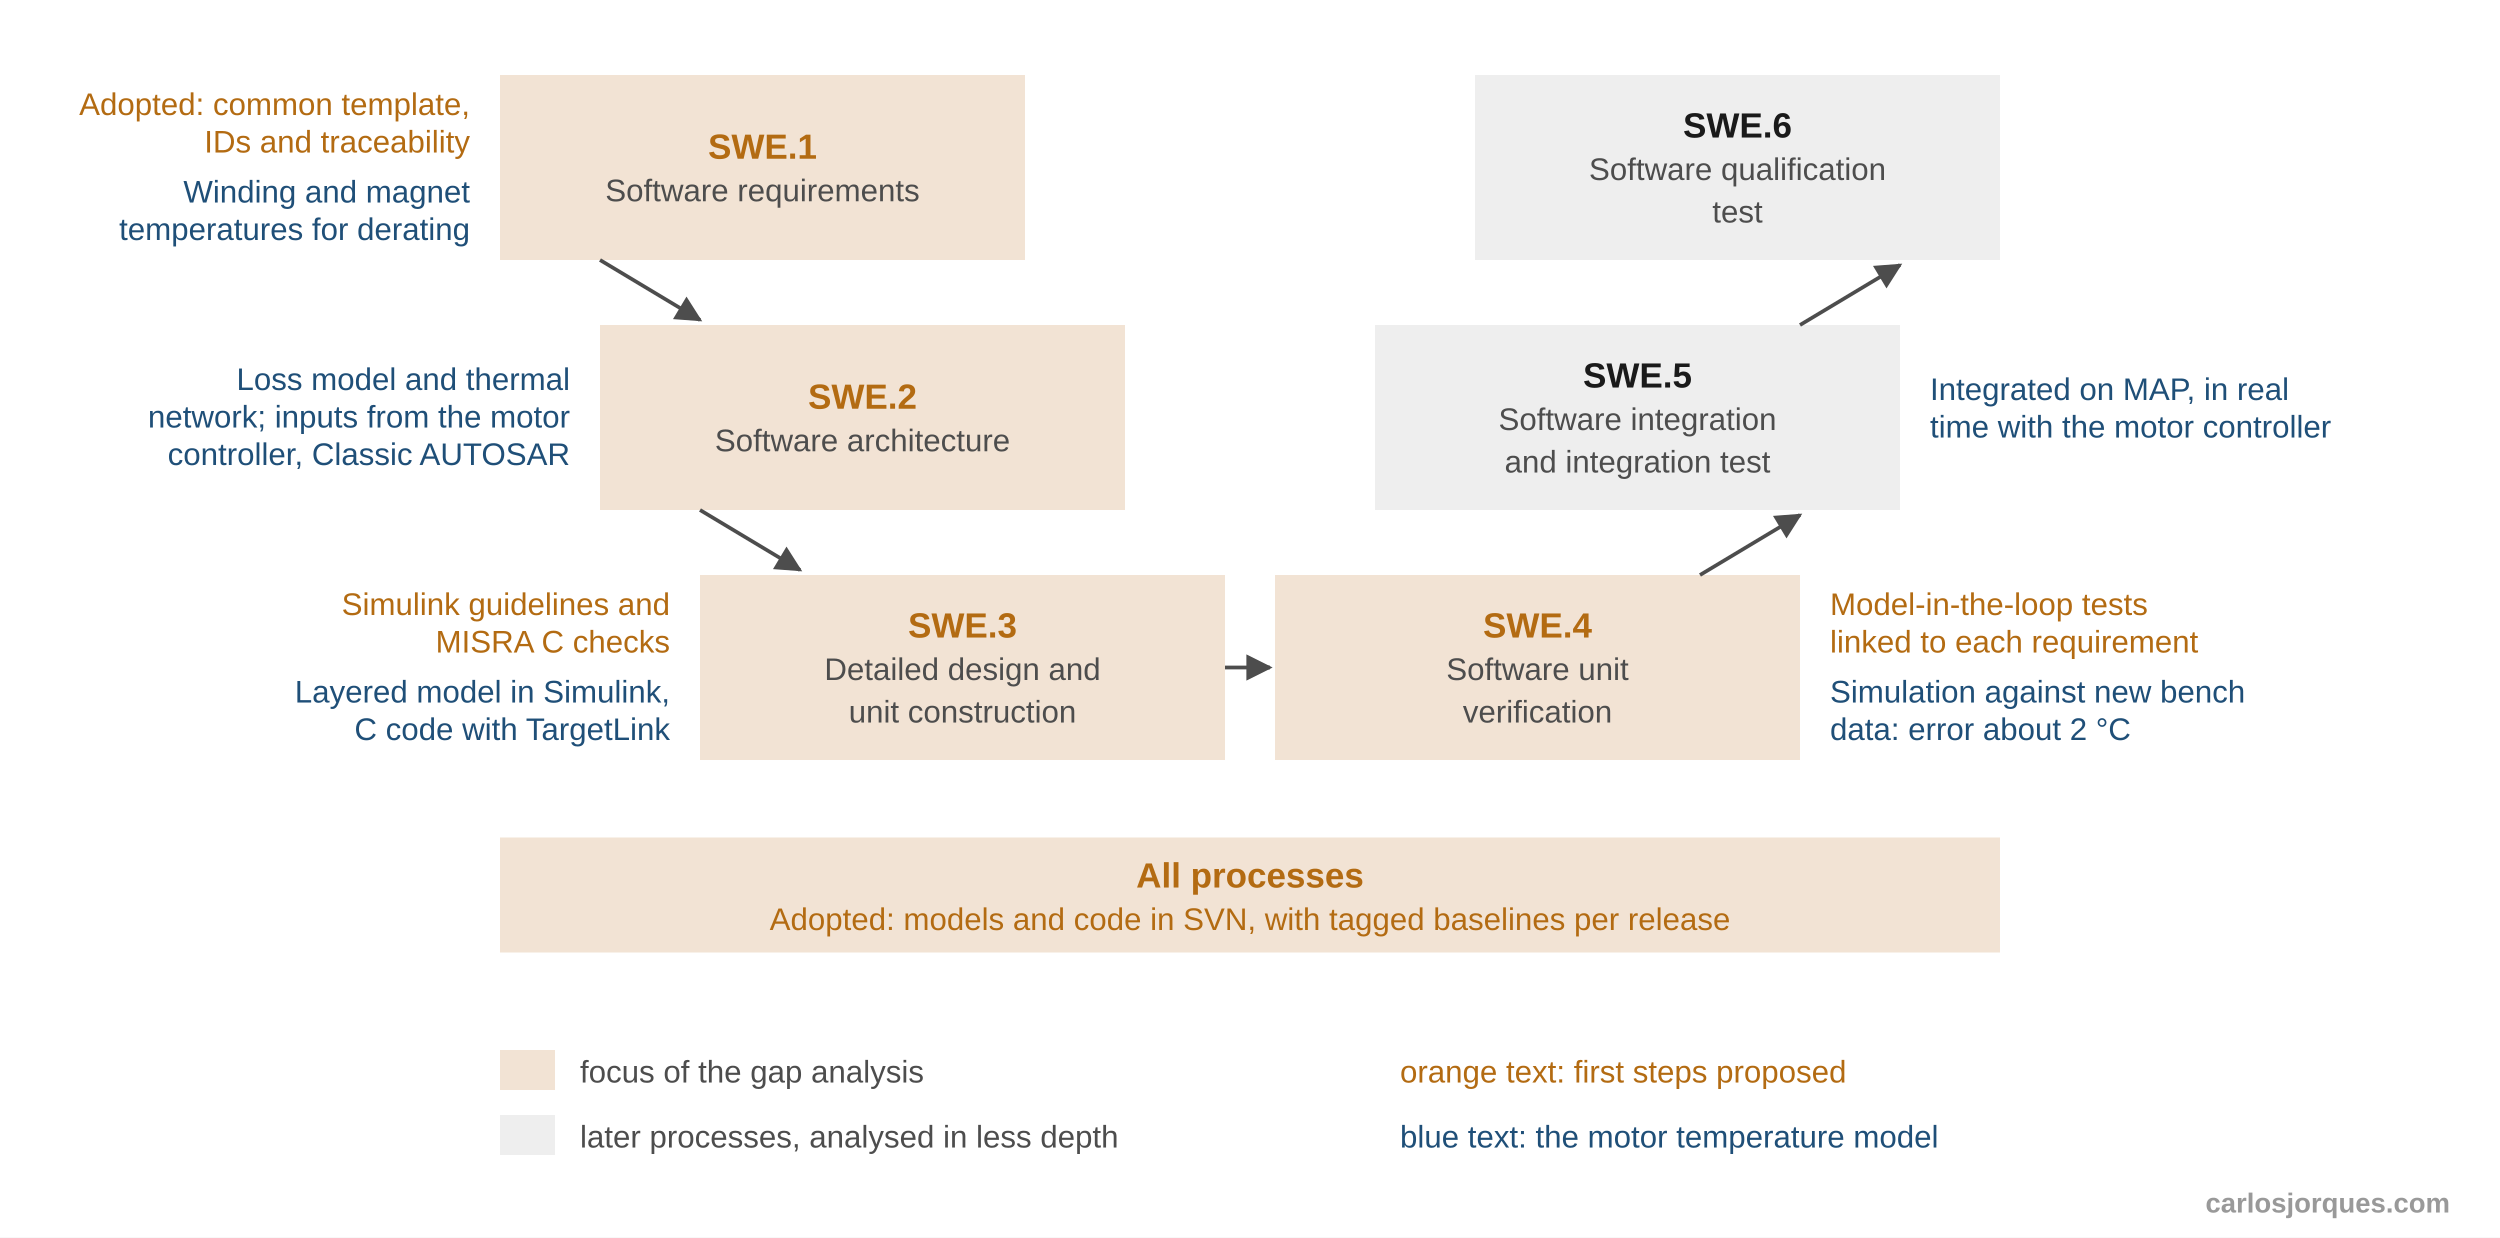
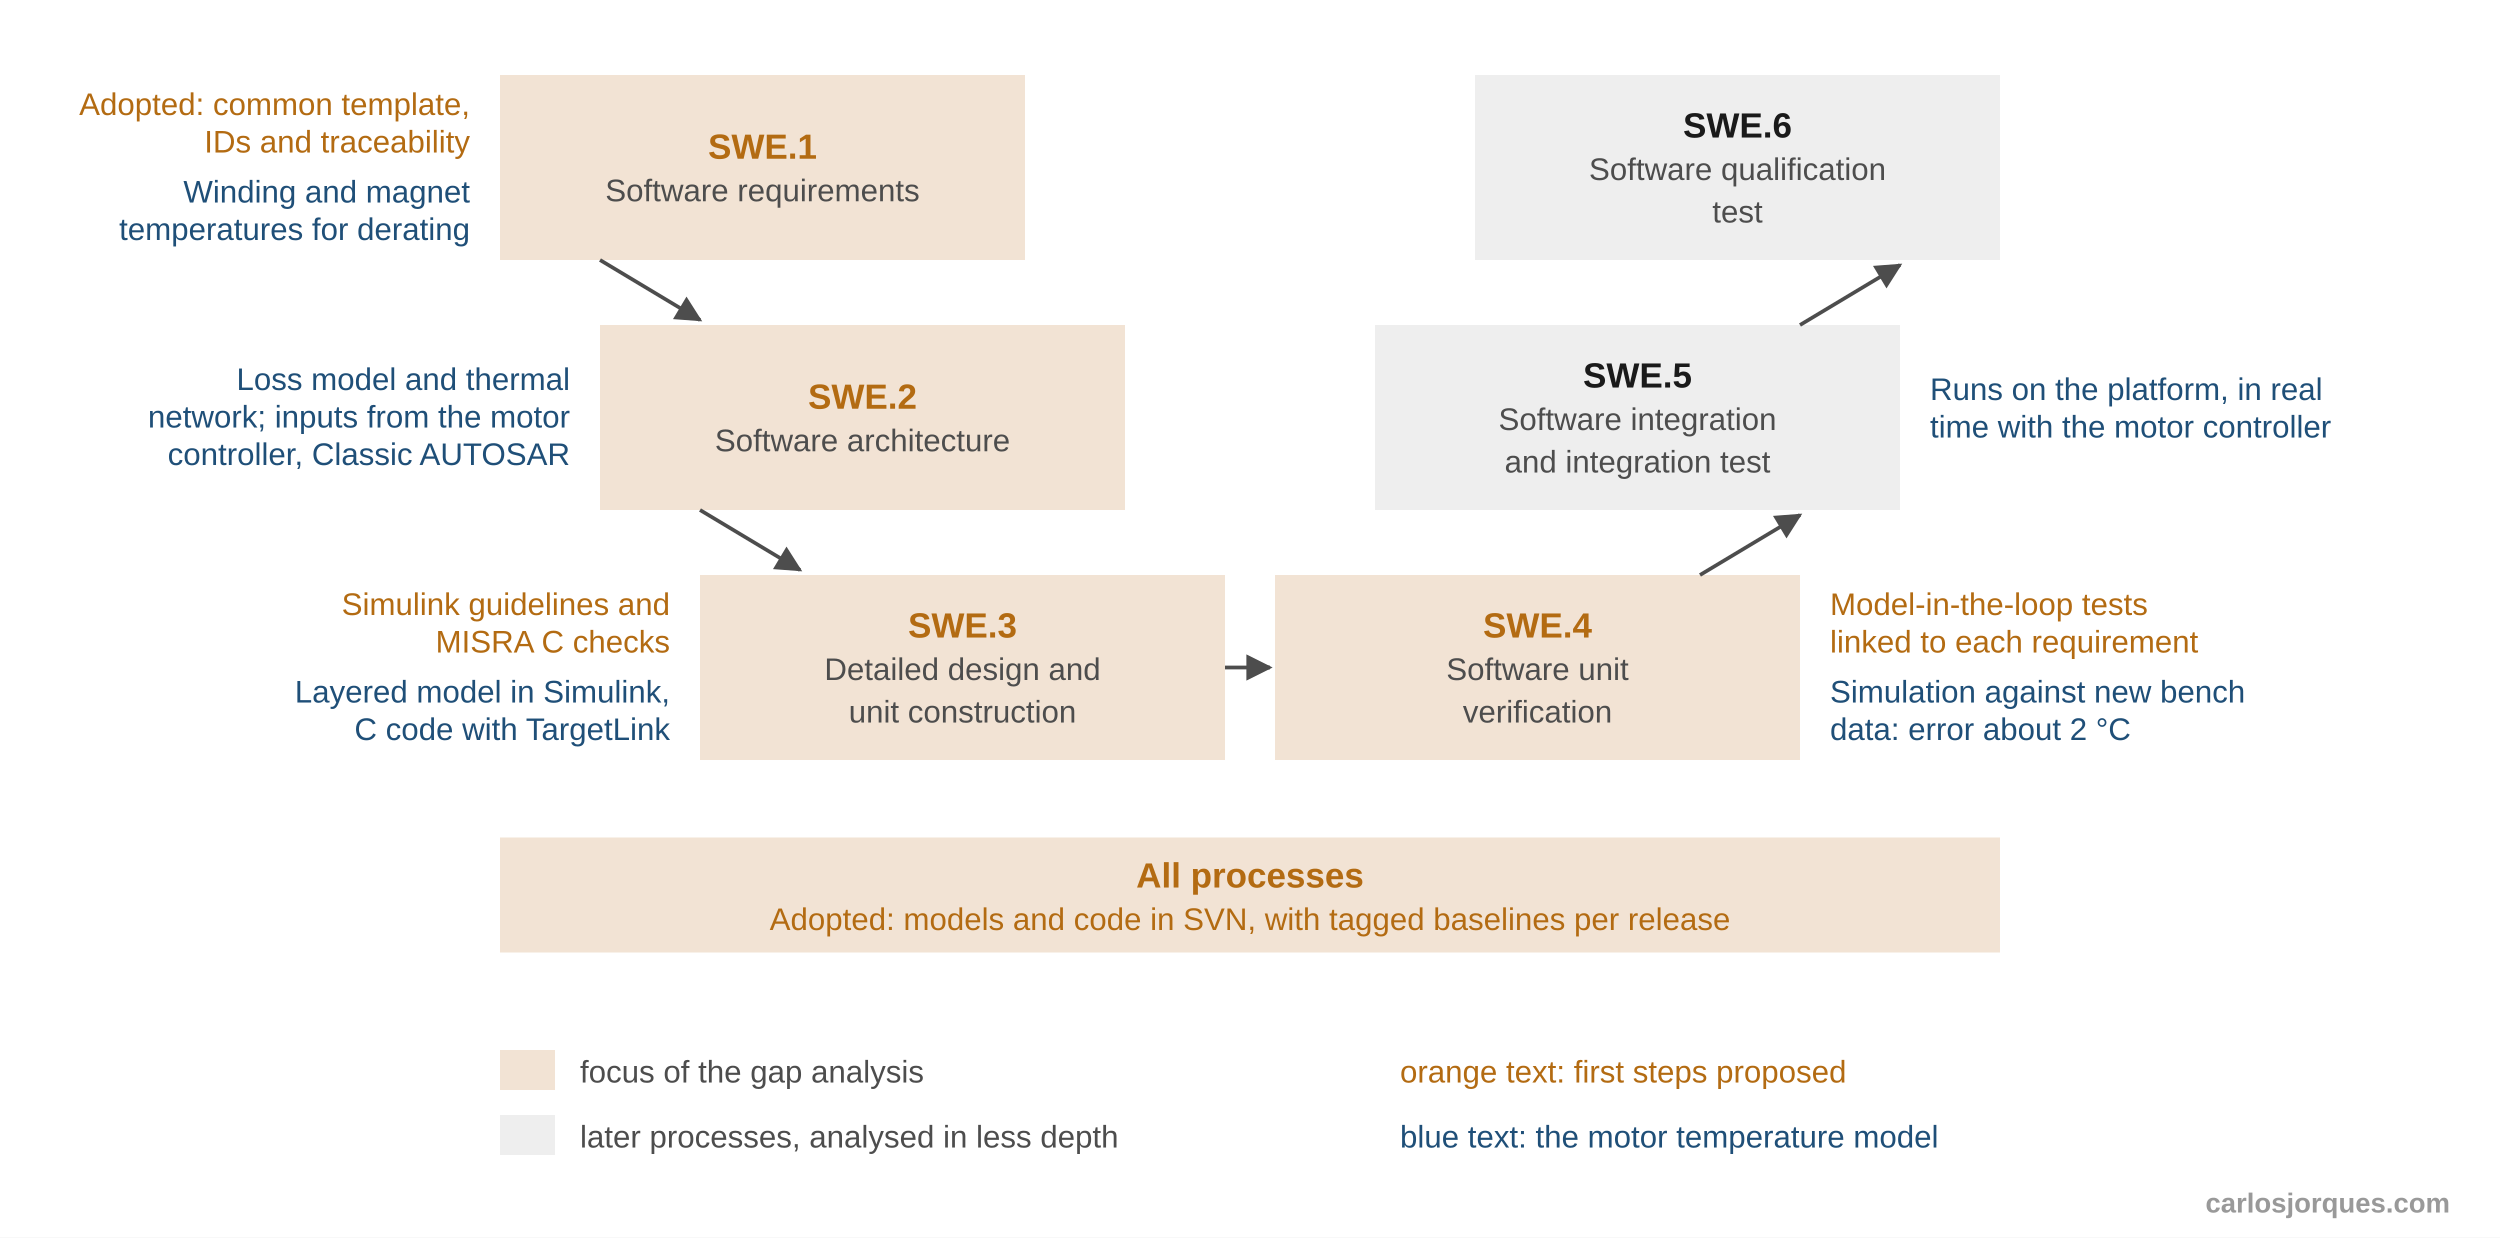
<svg xmlns="http://www.w3.org/2000/svg" viewBox="0 0 1000 495" width="1000" height="495" font-family="Calibri, Carlito, Arial, sans-serif">
  <defs>
    <marker id="ah" viewBox="0 0 10 10" refX="9" refY="5" markerWidth="7" markerHeight="7" orient="auto">
      <path d="M0,0 L10,5 L0,10 z" fill="#4d4d4d" />
    </marker>
  </defs>
  <rect width="1000" height="495" fill="#ffffff" />
  <rect x="200" y="30" width="210" height="74" fill="#f2e3d4" />
  <text x="305.0" y="63.5" text-anchor="middle" font-size="14px" font-weight="bold" fill="#b36b12">SWE.1</text>
  <text x="305.0" y="80.5" text-anchor="middle" font-size="12.5px" fill="#4d4d4d">Software requirements</text>
  <rect x="240" y="130" width="210" height="74" fill="#f2e3d4" />
  <text x="345.0" y="163.5" text-anchor="middle" font-size="14px" font-weight="bold" fill="#b36b12">SWE.2</text>
  <text x="345.0" y="180.5" text-anchor="middle" font-size="12.5px" fill="#4d4d4d">Software architecture</text>
  <rect x="280" y="230" width="210" height="74" fill="#f2e3d4" />
  <text x="385.0" y="255.0" text-anchor="middle" font-size="14px" font-weight="bold" fill="#b36b12">SWE.3</text>
  <text x="385.0" y="272.0" text-anchor="middle" font-size="12.5px" fill="#4d4d4d">Detailed design and</text>
  <text x="385.0" y="289.0" text-anchor="middle" font-size="12.5px" fill="#4d4d4d">unit construction</text>
  <rect x="510" y="230" width="210" height="74" fill="#f2e3d4" />
  <text x="615.0" y="255.0" text-anchor="middle" font-size="14px" font-weight="bold" fill="#b36b12">SWE.4</text>
  <text x="615.0" y="272.0" text-anchor="middle" font-size="12.5px" fill="#4d4d4d">Software unit</text>
  <text x="615.0" y="289.0" text-anchor="middle" font-size="12.5px" fill="#4d4d4d">verification</text>
  <rect x="550" y="130" width="210" height="74" fill="#eeeeee" />
  <text x="655.0" y="155.0" text-anchor="middle" font-size="14px" font-weight="bold" fill="#1a1a1a">SWE.5</text>
  <text x="655.0" y="172.0" text-anchor="middle" font-size="12.5px" fill="#4d4d4d">Software integration</text>
  <text x="655.0" y="189.0" text-anchor="middle" font-size="12.5px" fill="#4d4d4d">and integration test</text>
  <rect x="590" y="30" width="210" height="74" fill="#eeeeee" />
  <text x="695.0" y="55.0" text-anchor="middle" font-size="14px" font-weight="bold" fill="#1a1a1a">SWE.6</text>
  <text x="695.0" y="72.0" text-anchor="middle" font-size="12.5px" fill="#4d4d4d">Software qualification</text>
  <text x="695.0" y="89.0" text-anchor="middle" font-size="12.5px" fill="#4d4d4d">test</text>
  <line x1="240" y1="104" x2="280" y2="128" stroke="#4d4d4d" stroke-width="1.5" marker-end="url(#ah)" />
  <line x1="280" y1="204" x2="320" y2="228" stroke="#4d4d4d" stroke-width="1.5" marker-end="url(#ah)" />
  <line x1="490" y1="267.0" x2="508" y2="267.0" stroke="#4d4d4d" stroke-width="1.5" marker-end="url(#ah)" />
  <line x1="680" y1="230" x2="720" y2="206" stroke="#4d4d4d" stroke-width="1.5" marker-end="url(#ah)" />
  <line x1="720" y1="130" x2="760" y2="106" stroke="#4d4d4d" stroke-width="1.5" marker-end="url(#ah)" />
  <text x="188" y="46" text-anchor="end" font-size="12.5px" fill="#b36b12">Adopted: common template,</text>
  <text x="188" y="61" text-anchor="end" font-size="12.5px" fill="#b36b12">IDs and traceability</text>
  <text x="188" y="81" text-anchor="end" font-size="12.5px" fill="#1f4f78">Winding and magnet</text>
  <text x="188" y="96" text-anchor="end" font-size="12.5px" fill="#1f4f78">temperatures for derating</text>
  <text x="228" y="156" text-anchor="end" font-size="12.5px" fill="#1f4f78">Loss model and thermal</text>
  <text x="228" y="171" text-anchor="end" font-size="12.5px" fill="#1f4f78">network; inputs from the motor</text>
  <text x="228" y="186" text-anchor="end" font-size="12.5px" fill="#1f4f78">controller, Classic AUTOSAR</text>
  <text x="268" y="246" text-anchor="end" font-size="12.5px" fill="#b36b12">Simulink guidelines and</text>
  <text x="268" y="261" text-anchor="end" font-size="12.5px" fill="#b36b12">MISRA C checks</text>
  <text x="268" y="281" text-anchor="end" font-size="12.5px" fill="#1f4f78">Layered model in Simulink,</text>
  <text x="268" y="296" text-anchor="end" font-size="12.5px" fill="#1f4f78">C code with TargetLink</text>
  <text x="732" y="246" text-anchor="start" font-size="12.5px" fill="#b36b12">Model-in-the-loop tests</text>
  <text x="732" y="261" text-anchor="start" font-size="12.5px" fill="#b36b12">linked to each requirement</text>
  <text x="732" y="281" text-anchor="start" font-size="12.5px" fill="#1f4f78">Simulation against new bench</text>
  <text x="732" y="296" text-anchor="start" font-size="12.5px" fill="#1f4f78">data: error about 2 °C</text>
-   <text x="772" y="160" text-anchor="start" font-size="12.5px" fill="#1f4f78">Integrated on MAP, in real</text>
+   <text x="772" y="160" text-anchor="start" font-size="12.5px" fill="#1f4f78">Runs on the platform, in real</text>
  <text x="772" y="175" text-anchor="start" font-size="12.5px" fill="#1f4f78">time with the motor controller</text>
  <rect x="200" y="335" width="600" height="46" fill="#f2e3d4" />
  <text x="500" y="355" text-anchor="middle" font-size="14px" font-weight="bold" fill="#b36b12">All processes</text>
  <text x="500" y="372" text-anchor="middle" font-size="12.5px" fill="#b36b12">Adopted: models and code in SVN, with tagged baselines per release</text>
  <rect x="200" y="420" width="22" height="16" fill="#f2e3d4" />
  <text x="232" y="433" font-size="12.5px" fill="#4d4d4d">focus of the gap analysis</text>
  <rect x="200" y="446" width="22" height="16" fill="#eeeeee" />
  <text x="232" y="459" font-size="12.5px" fill="#4d4d4d">later processes, analysed in less depth</text>
  <text x="560" y="433" font-size="12.5px" fill="#b36b12">orange text: first steps proposed</text>
  <text x="560" y="459" font-size="12.5px" fill="#1f4f78">blue text: the motor temperature model</text>
  <text x="980" y="485" text-anchor="end" font-size="11px" font-weight="bold" fill="#999999">carlosjorques.com</text>
</svg>
